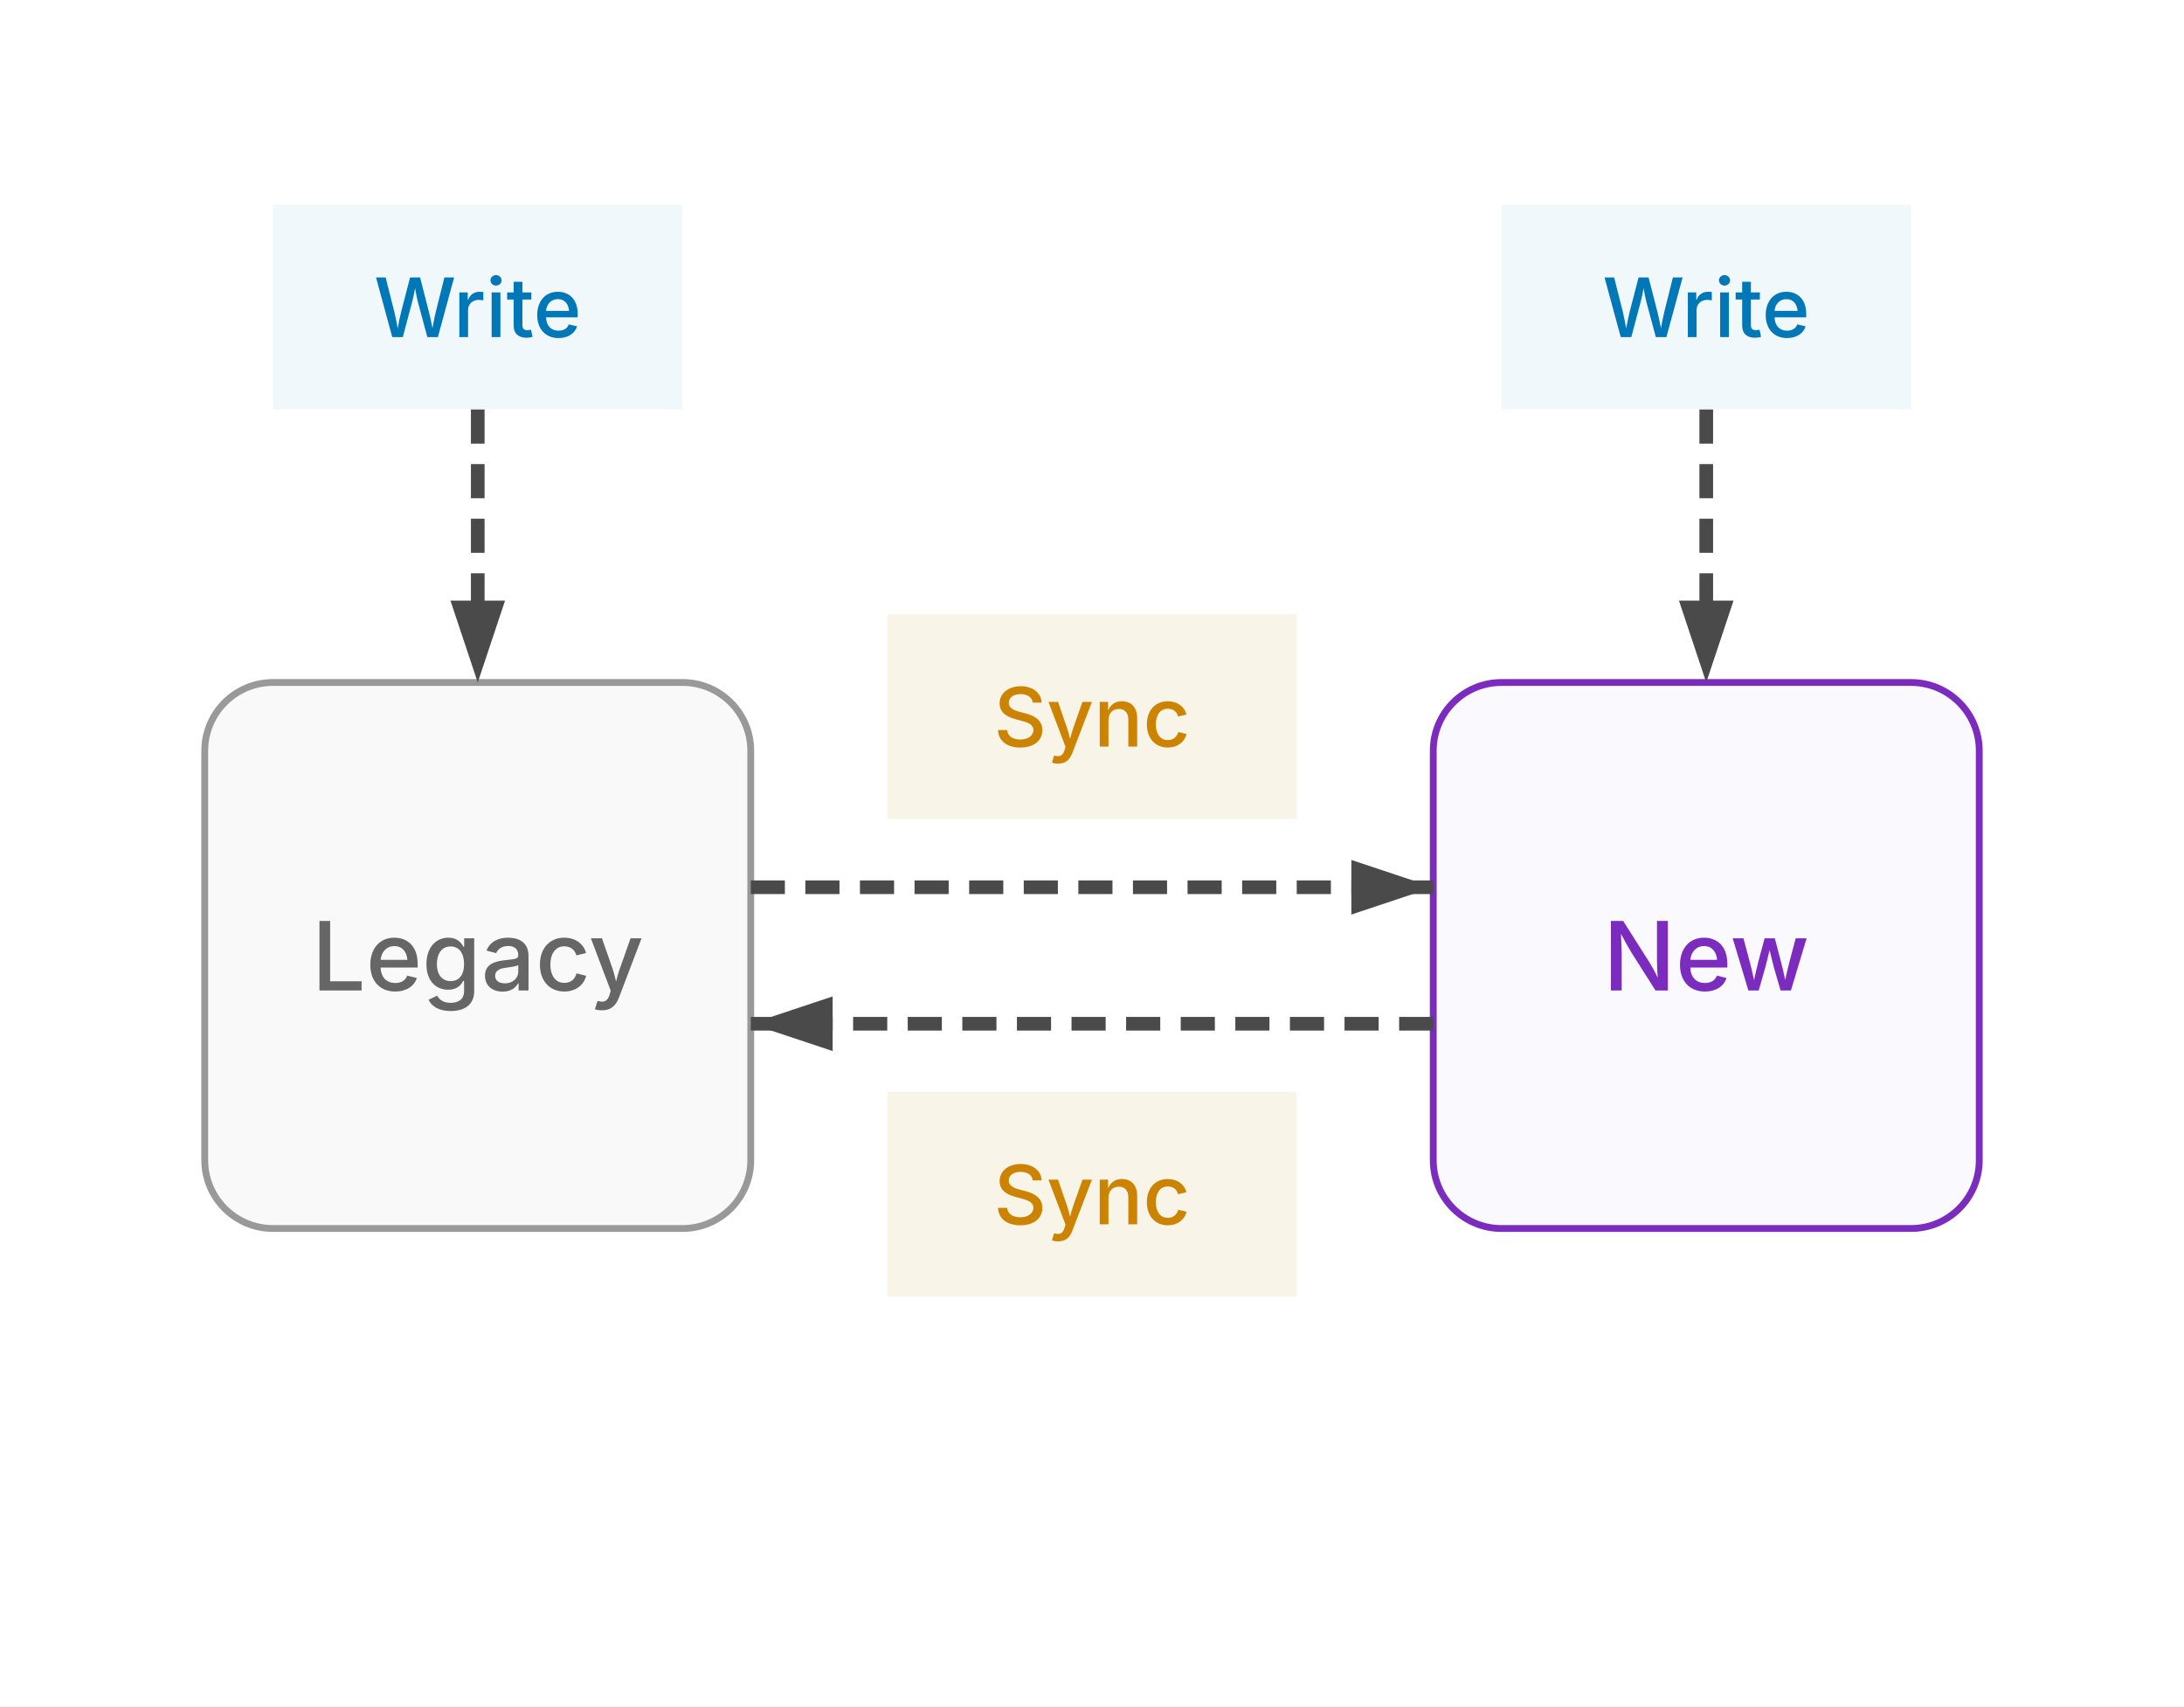
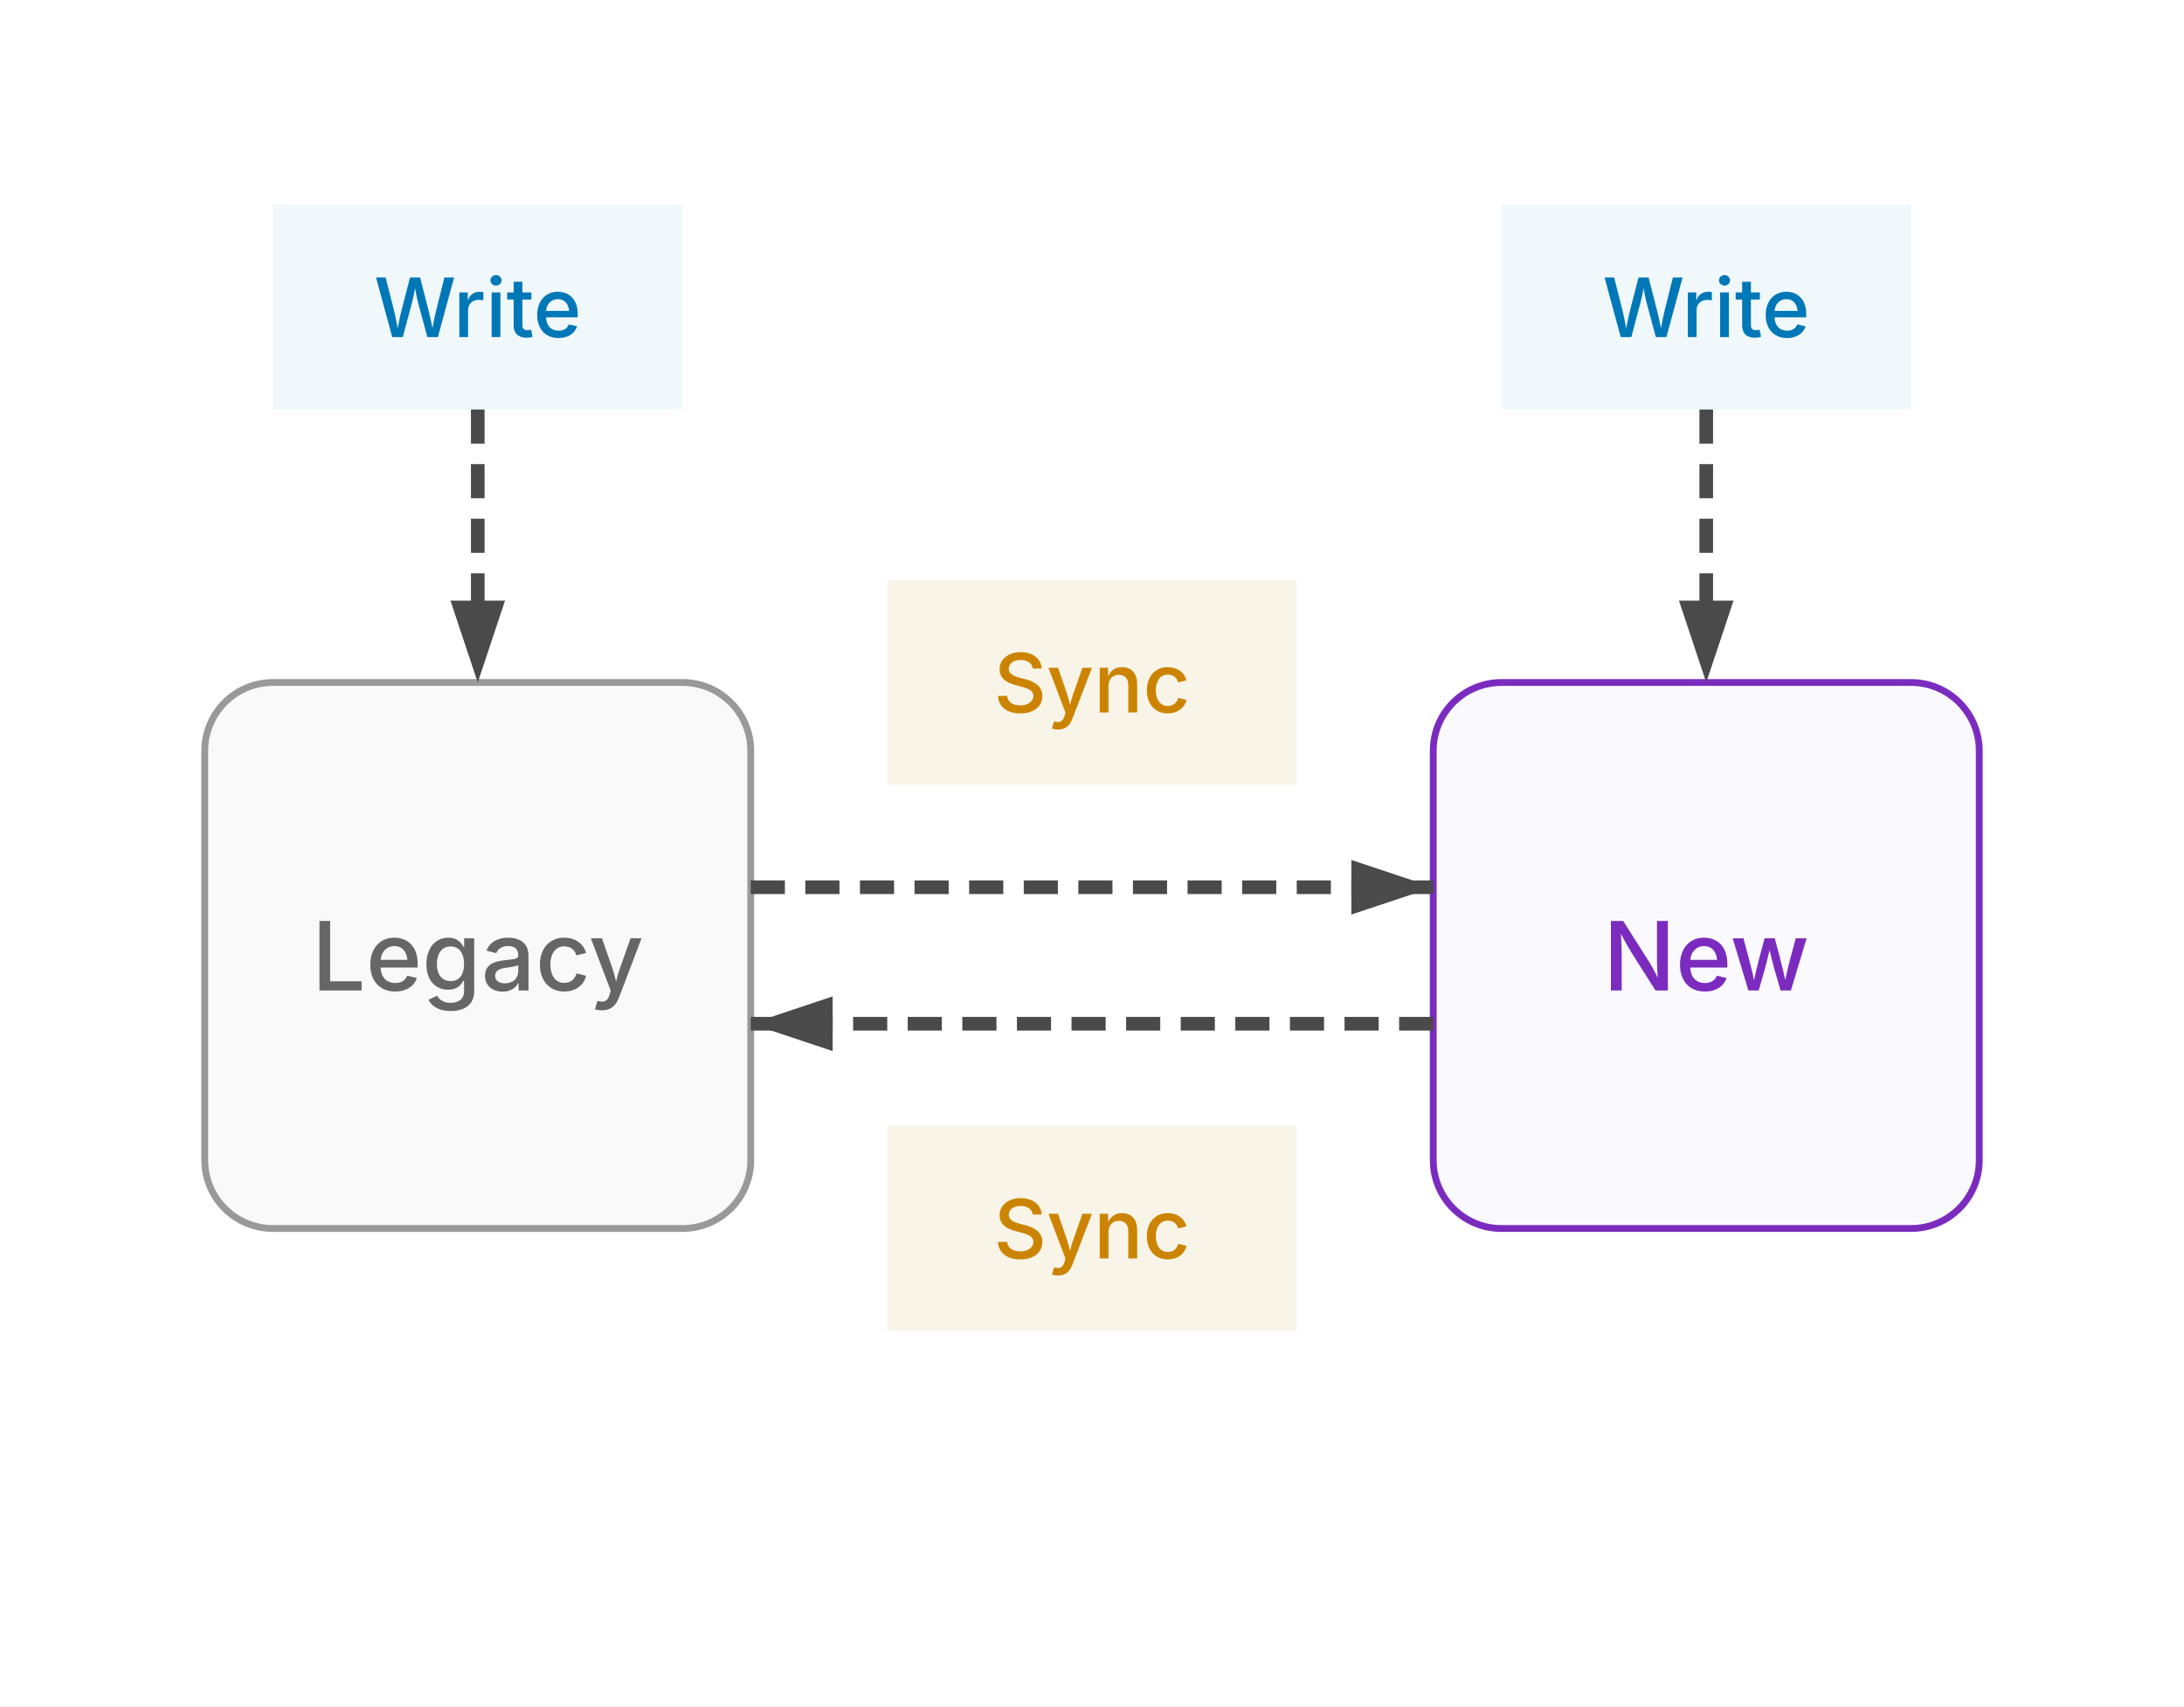
<svg xmlns="http://www.w3.org/2000/svg" width="320" height="250">
  <defs>
    <marker id="arrowhead" markerWidth="12" markerHeight="8" refX="12" refY="4" orient="auto" markerUnits="userSpaceOnUse">
      <polygon points="0,0 12,4 0,8" fill="#4a4a4a" />
    </marker>
  </defs>
  <rect width="320" height="250" fill="#ffffff" />
  <rect x="40" y="30" width="60" height="30" rx="0" fill="#f0f8fc" />
  <text x="70" y="45" text-anchor="middle" dominant-baseline="middle" font-family="Inter, -apple-system, BlinkMacSystemFont, Segoe UI, Roboto, sans-serif" font-size="12" font-weight="500" fill="#0077b6">Write</text>
  <rect x="220" y="30" width="60" height="30" rx="0" fill="#f0f8fc" />
  <text x="250" y="45" text-anchor="middle" dominant-baseline="middle" font-family="Inter, -apple-system, BlinkMacSystemFont, Segoe UI, Roboto, sans-serif" font-size="12" font-weight="500" fill="#0077b6">Write</text>
  <rect x="30" y="100" width="80" height="80" rx="10" fill="#f9f9f9" stroke="#999999" stroke-width="1" />
  <text x="70" y="140" text-anchor="middle" dominant-baseline="middle" font-family="Inter, -apple-system, BlinkMacSystemFont, Segoe UI, Roboto, sans-serif" font-size="14" font-weight="500" fill="#666666">Legacy</text>
  <rect x="210" y="100" width="80" height="80" rx="10" fill="#fafafe" stroke="#7b2cbf" stroke-width="1" />
  <text x="250" y="140" text-anchor="middle" dominant-baseline="middle" font-family="Inter, -apple-system, BlinkMacSystemFont, Segoe UI, Roboto, sans-serif" font-size="14" font-weight="500" fill="#7b2cbf">New</text>
  <line x1="110" y1="130" x2="210" y2="130" stroke="#4a4a4a" stroke-width="2" stroke-dasharray="5,3" marker-end="url(#arrowhead)" />
  <line x1="210" y1="150" x2="110" y2="150" stroke="#4a4a4a" stroke-width="2" stroke-dasharray="5,3" marker-end="url(#arrowhead)" />
-   <rect x="130" y="90" width="60" height="30" rx="0" fill="#f8f4e8" />
-   <text x="160" y="105" text-anchor="middle" dominant-baseline="middle" font-family="Inter, -apple-system, BlinkMacSystemFont, Segoe UI, Roboto, sans-serif" font-size="12" font-weight="500" fill="#cc8400">Sync</text>
-   <rect x="130" y="160" width="60" height="30" rx="0" fill="#f8f4e8" />
-   <text x="160" y="175" text-anchor="middle" dominant-baseline="middle" font-family="Inter, -apple-system, BlinkMacSystemFont, Segoe UI, Roboto, sans-serif" font-size="12" font-weight="500" fill="#cc8400">Sync</text>
+   <rect x="130" y="85" width="60" height="30" rx="0" fill="#f8f4e8" />
+   <text x="160" y="100" text-anchor="middle" dominant-baseline="middle" font-family="Inter, -apple-system, BlinkMacSystemFont, Segoe UI, Roboto, sans-serif" font-size="12" font-weight="500" fill="#cc8400">Sync</text>
+   <rect x="130" y="165" width="60" height="30" rx="0" fill="#f8f4e8" />
+   <text x="160" y="180" text-anchor="middle" dominant-baseline="middle" font-family="Inter, -apple-system, BlinkMacSystemFont, Segoe UI, Roboto, sans-serif" font-size="12" font-weight="500" fill="#cc8400">Sync</text>
  <line x1="70" y1="60" x2="70" y2="100" stroke="#4a4a4a" stroke-width="2" stroke-dasharray="5,3" marker-end="url(#arrowhead)" />
  <line x1="250" y1="60" x2="250" y2="100" stroke="#4a4a4a" stroke-width="2" stroke-dasharray="5,3" marker-end="url(#arrowhead)" />
</svg>
